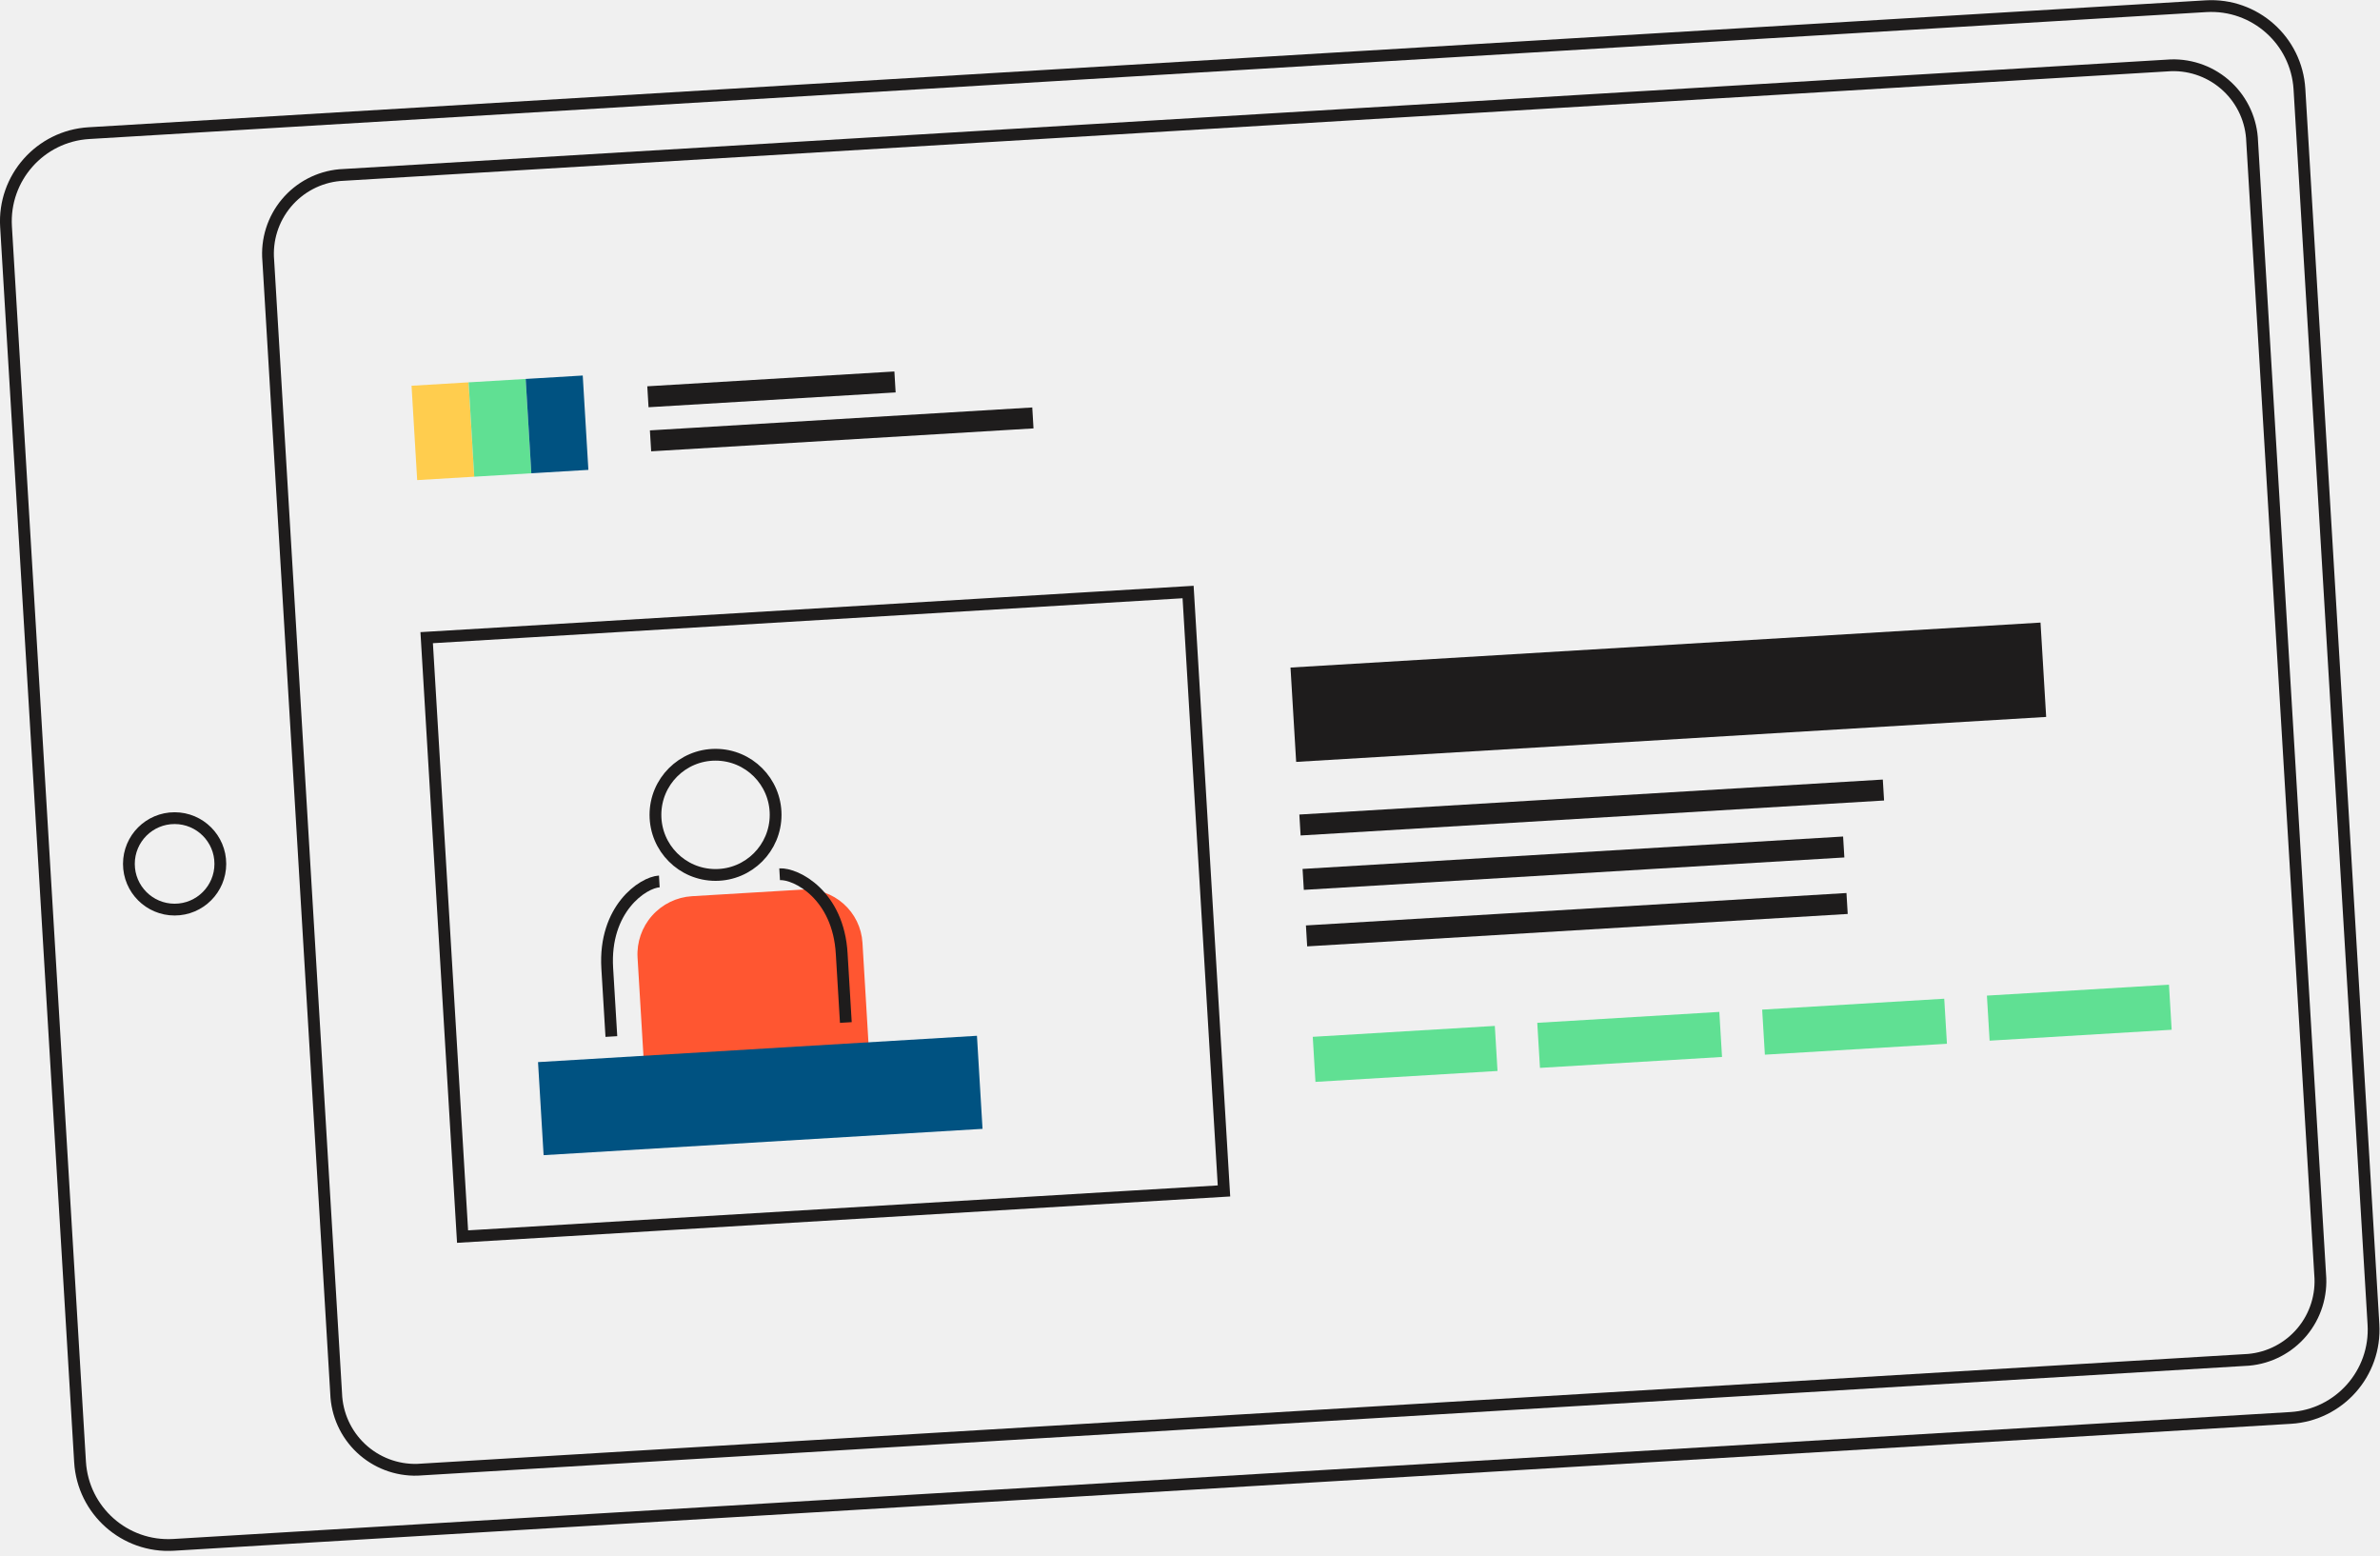
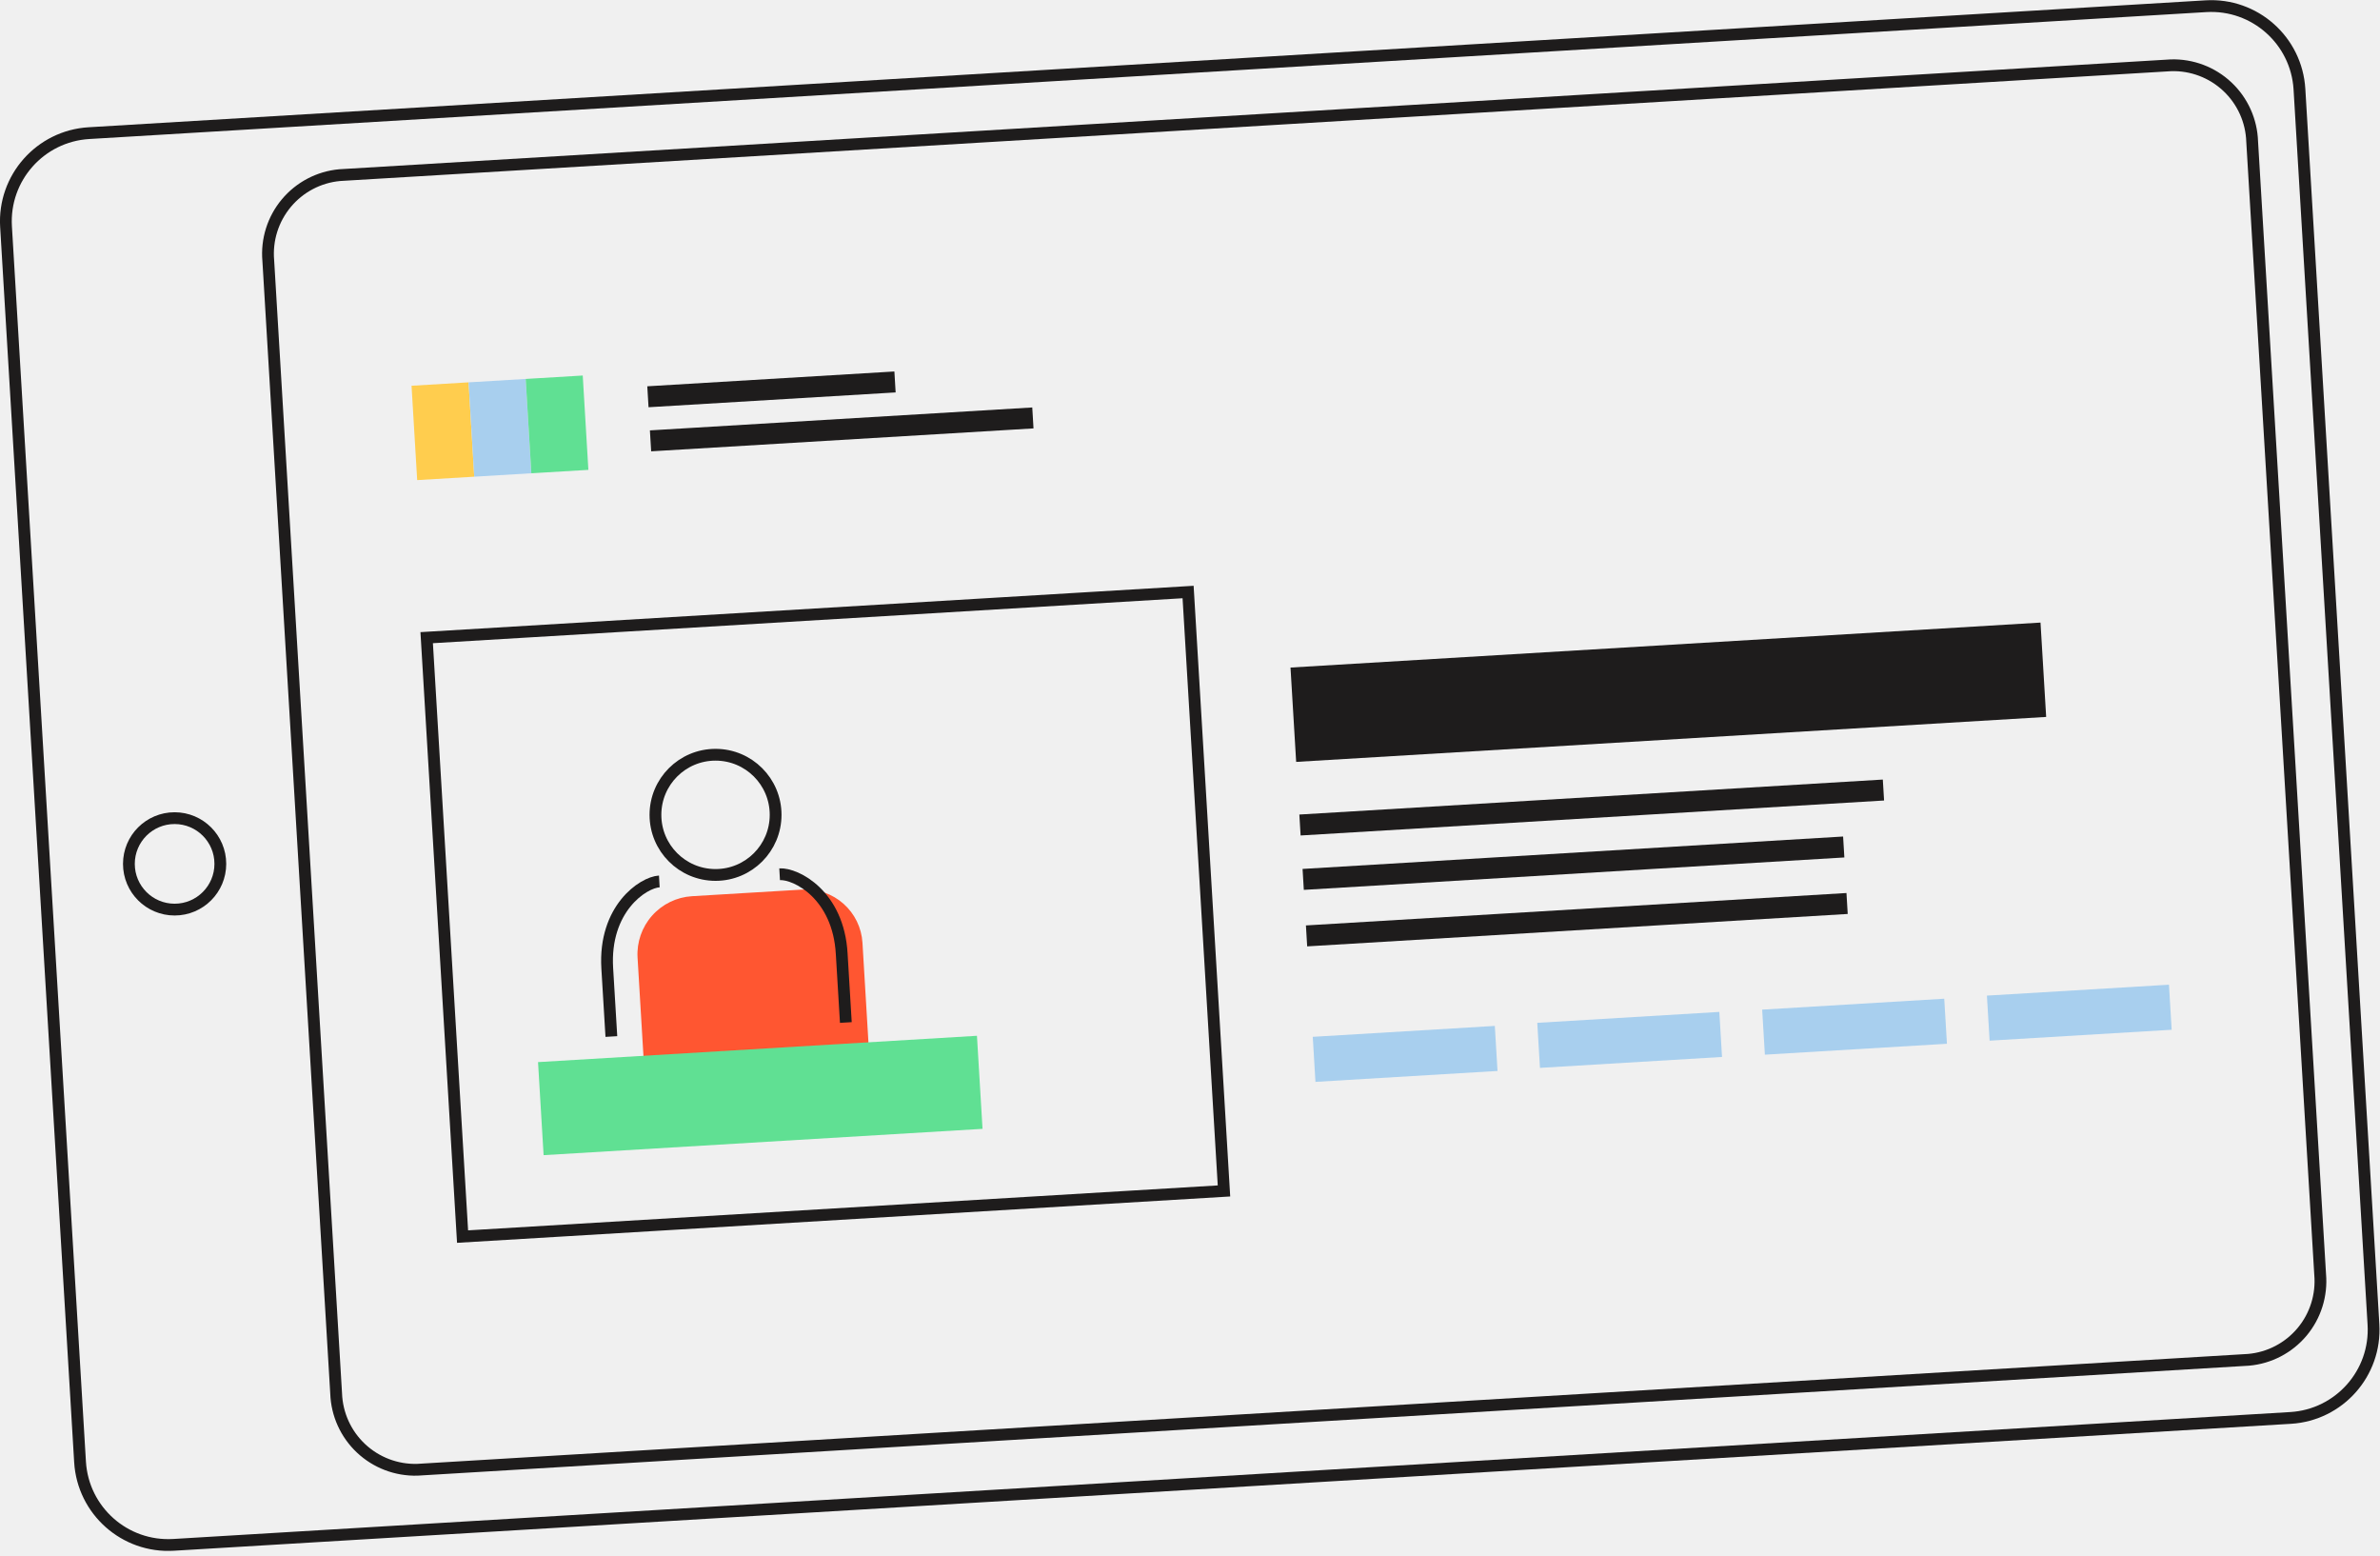
<svg xmlns="http://www.w3.org/2000/svg" width="202" height="132" viewBox="0 0 202 132" fill="none">
  <g clip-path="url(#clip0_174_7282)">
    <path d="M58.729 76.043L68.112 75.481C69.385 75.405 70.637 75.837 71.591 76.684C72.546 77.53 73.125 78.721 73.201 79.995L73.973 92.871L54.877 94.016L54.112 81.249C54.036 79.947 54.48 78.668 55.345 77.693C56.21 76.717 57.427 76.124 58.729 76.043Z" fill="#FF5631" />
    <path d="M187.228 0.527L7.55 11.297C3.415 11.544 0.264 15.097 0.512 19.232L6.794 124.044C7.042 128.179 10.595 131.33 14.729 131.082L194.407 120.312C198.542 120.065 201.693 116.512 201.445 112.377L195.163 7.565C194.915 3.431 191.362 0.28 187.228 0.527Z" stroke="#1E1C1C" />
    <path d="M39.77 32.441L34.929 32.731L35.408 40.737L40.25 40.447L39.77 32.441Z" fill="#FFCD4E" />
    <path d="M173.186 52.826L109.53 56.642L110.01 64.647L173.666 60.832L173.186 52.826Z" fill="#1E1C1C" />
    <path d="M159.802 66.146L110.281 69.114L110.388 70.891L159.909 67.923L159.802 66.146Z" fill="#1E1C1C" />
    <path d="M156.431 70.979L110.554 73.729L110.66 75.506L156.538 72.756L156.431 70.979Z" fill="#1E1C1C" />
-     <path d="M44.614 32.152L39.773 32.442L40.252 40.448L45.094 40.158L44.614 32.152Z" fill="#60E093" />
-     <path d="M49.459 31.863L44.617 32.153L45.097 40.158L49.938 39.868L49.459 31.863Z" fill="#005281" />
+     <path d="M44.614 32.152L39.773 32.442L40.252 40.448L45.094 40.158L44.614 32.152Z" fill="#A8CFEE" />
+     <path d="M49.459 31.863L44.617 32.153L45.097 40.158L49.938 39.868L49.459 31.863Z" fill="#60E093" />
    <path d="M75.91 31.52L54.938 32.777L55.044 34.554L76.016 33.297L75.91 31.52Z" fill="#1E1C1C" />
    <path d="M87.612 34.573L55.16 36.518L55.267 38.295L87.718 36.35L87.612 34.573Z" fill="#1E1C1C" />
    <path d="M100.838 50.233L36.214 54.106L39.26 104.925L103.884 101.052L100.838 50.233Z" stroke="#1E1C1C" />
    <path d="M60.73 74.24C63.547 74.24 65.83 71.957 65.83 69.14C65.83 66.323 63.547 64.04 60.73 64.04C57.913 64.04 55.63 66.323 55.63 69.14C55.63 71.957 57.913 74.24 60.73 74.24Z" stroke="#1E1C1C" />
    <path d="M55.959 74.79C54.569 74.87 51.239 77.12 51.539 82.15L51.889 87.95" stroke="#1E1C1C" />
    <path d="M66.17 74.18C67.56 74.1 71.17 75.93 71.44 80.95L71.79 86.76" stroke="#1E1C1C" />
-     <path d="M82.918 87.887L45.665 90.12L46.138 98.016L83.391 95.783L82.918 87.887Z" fill="#005281" />
-     <path d="M126.871 87.049L111.419 87.975L111.648 91.798L127.1 90.872L126.871 87.049Z" fill="#60E093" />
-     <path d="M145.926 85.861L130.474 86.787L130.703 90.61L146.155 89.684L145.926 85.861Z" fill="#60E093" />
-     <path d="M165.015 84.741L149.562 85.667L149.792 89.49L165.244 88.564L165.015 84.741Z" fill="#60E093" />
-     <path d="M184.089 83.552L168.637 84.478L168.866 88.301L184.318 87.375L184.089 83.552Z" fill="#60E093" />
+     <path d="M82.918 87.887L45.665 90.12L46.138 98.016L83.391 95.783L82.918 87.887Z" fill="#60E093" />
+     <path d="M126.871 87.049L111.419 87.975L111.648 91.798L127.1 90.872L126.871 87.049Z" fill="#A8CFEE" />
+     <path d="M145.926 85.861L130.474 86.787L130.703 90.61L146.155 89.684L145.926 85.861Z" fill="#A8CFEE" />
+     <path d="M165.015 84.741L149.562 85.667L149.792 89.49L165.244 88.564L165.015 84.741Z" fill="#A8CFEE" />
+     <path d="M184.089 83.552L168.637 84.478L168.866 88.301L184.318 87.375L184.089 83.552Z" fill="#A8CFEE" />
    <path d="M156.717 75.773L110.839 78.523L110.945 80.3L156.823 77.55L156.717 75.773Z" fill="#1E1C1C" />
    <path d="M14.82 77.18C16.963 77.18 18.7 75.443 18.7 73.3C18.7 71.157 16.963 69.42 14.82 69.42C12.678 69.42 10.94 71.157 10.94 73.3C10.94 75.443 12.678 77.18 14.82 77.18Z" stroke="#1E1C1C" />
    <path d="M28.83 14.86L184.26 5.54C186.033 5.486 187.755 6.138 189.047 7.354C190.339 8.569 191.095 10.247 191.15 12.02L196.92 108.13C197.075 109.896 196.523 111.652 195.385 113.011C194.247 114.37 192.616 115.222 190.85 115.38L35.42 124.71C33.649 124.759 31.93 124.104 30.639 122.89C29.348 121.676 28.59 120.001 28.53 118.23L22.77 22.12C22.614 20.354 23.165 18.599 24.301 17.238C25.436 15.878 27.065 15.022 28.83 14.86Z" stroke="#1E1C1C" />
  </g>
  <defs>
    <clipPath id="clip0_174_7282">
      <rect width="201.96" height="131.59" fill="white" />
    </clipPath>
  </defs>
</svg>
